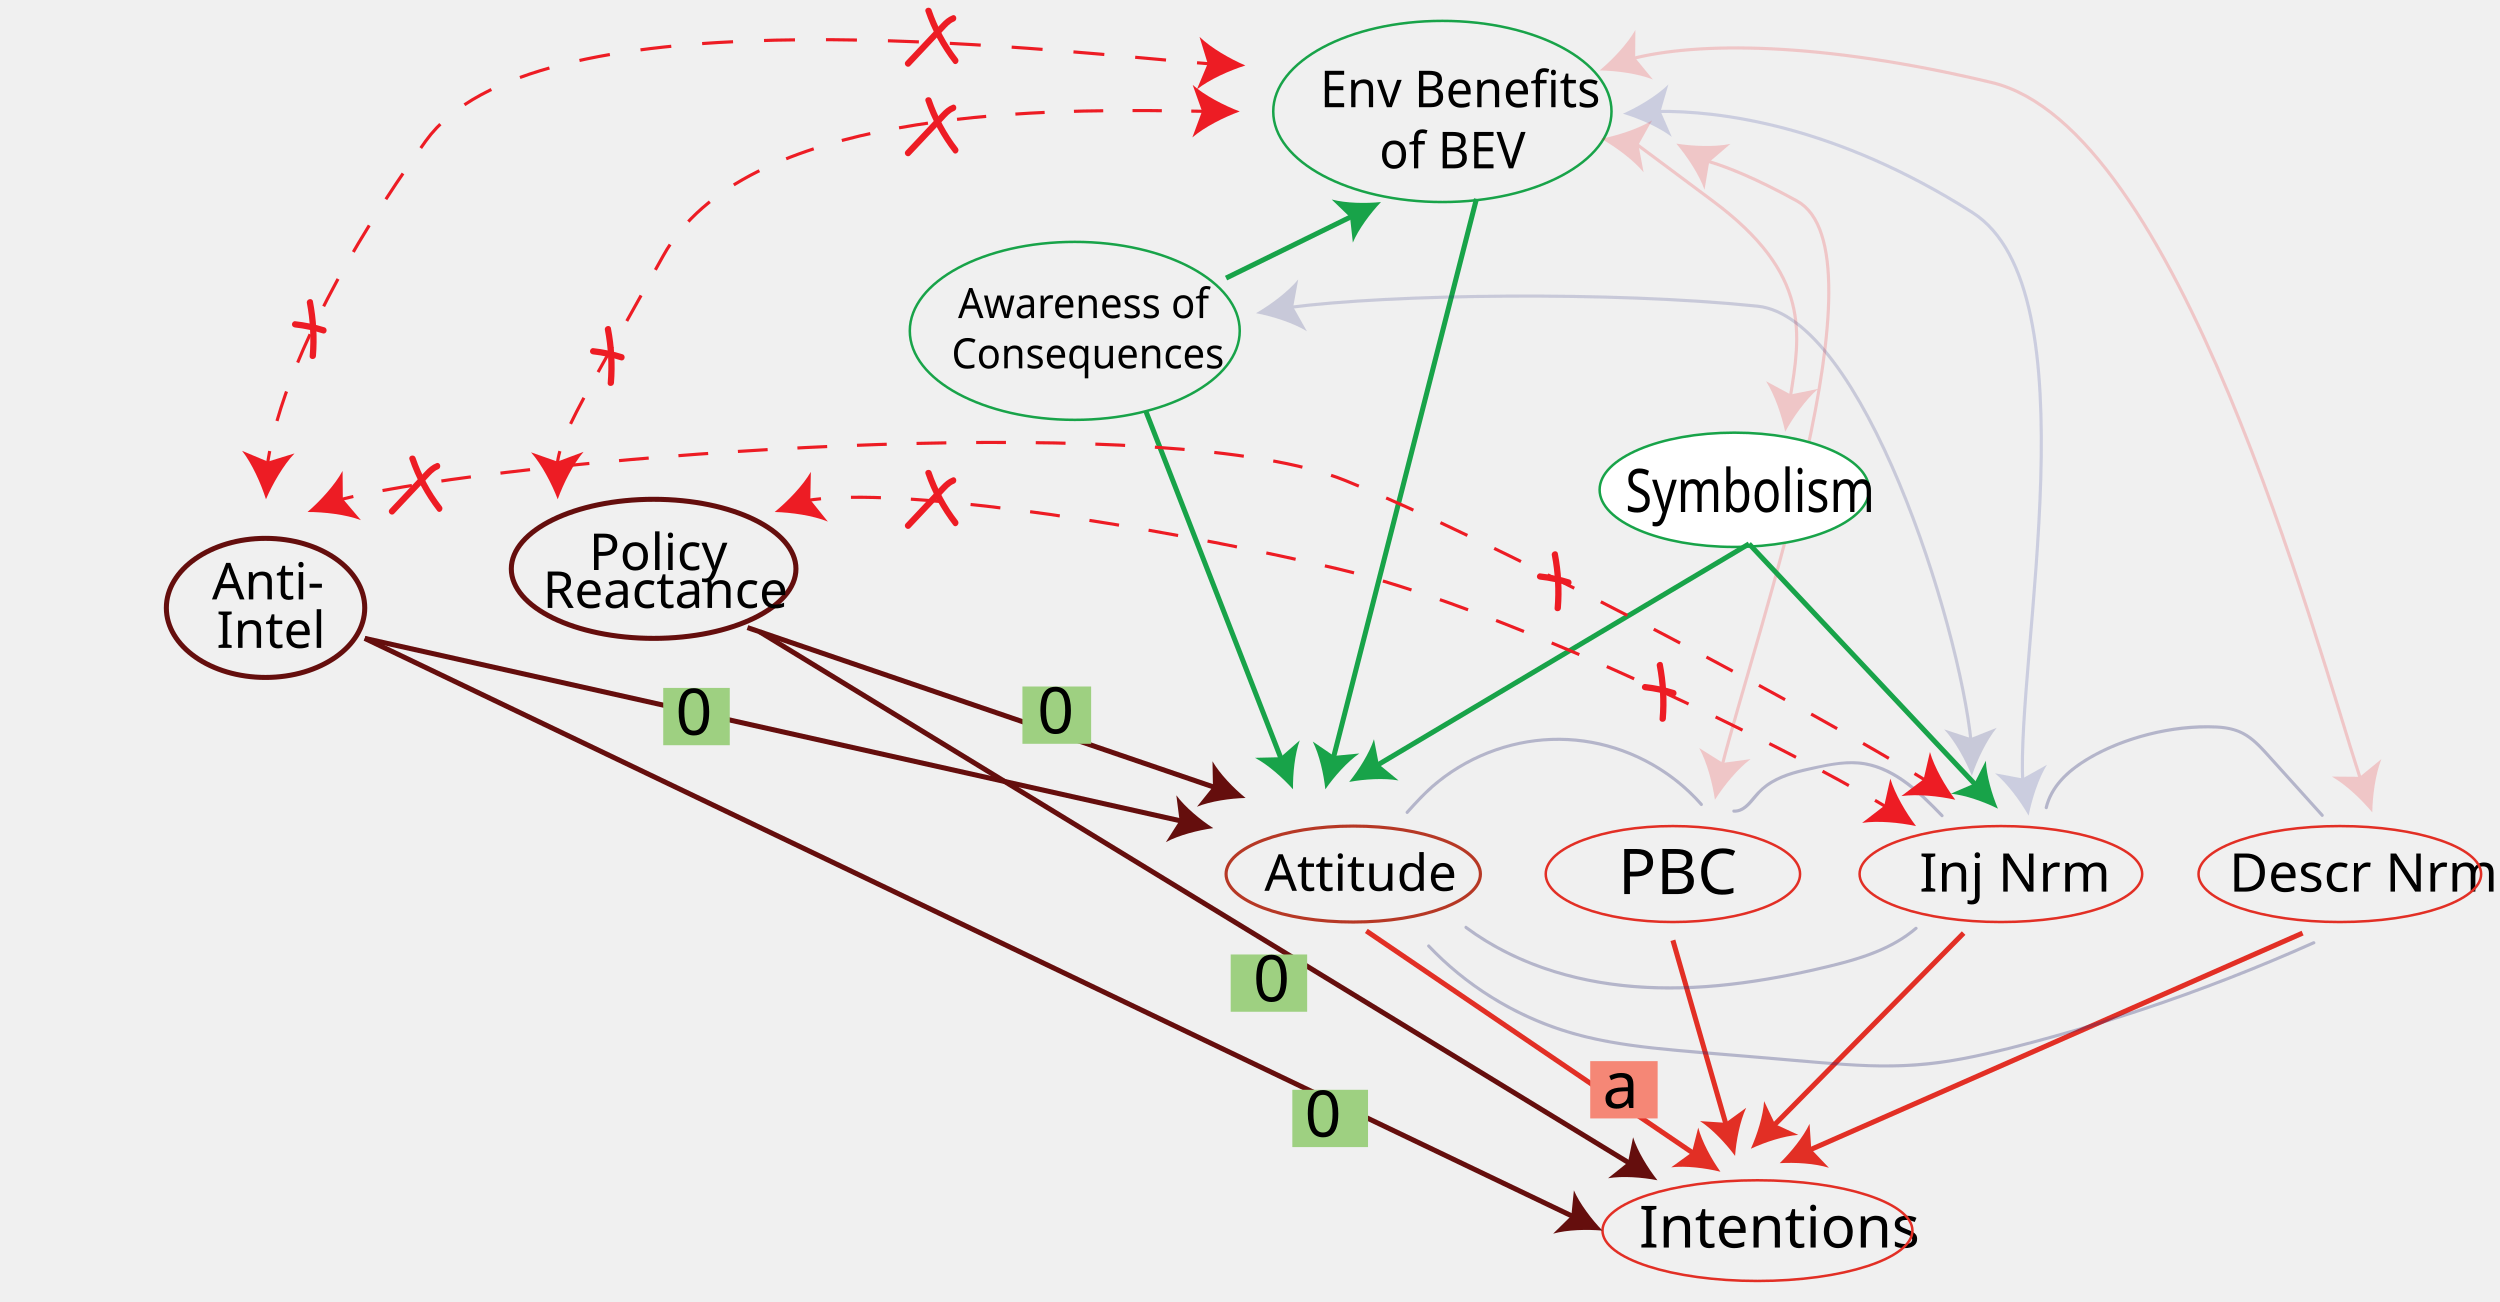
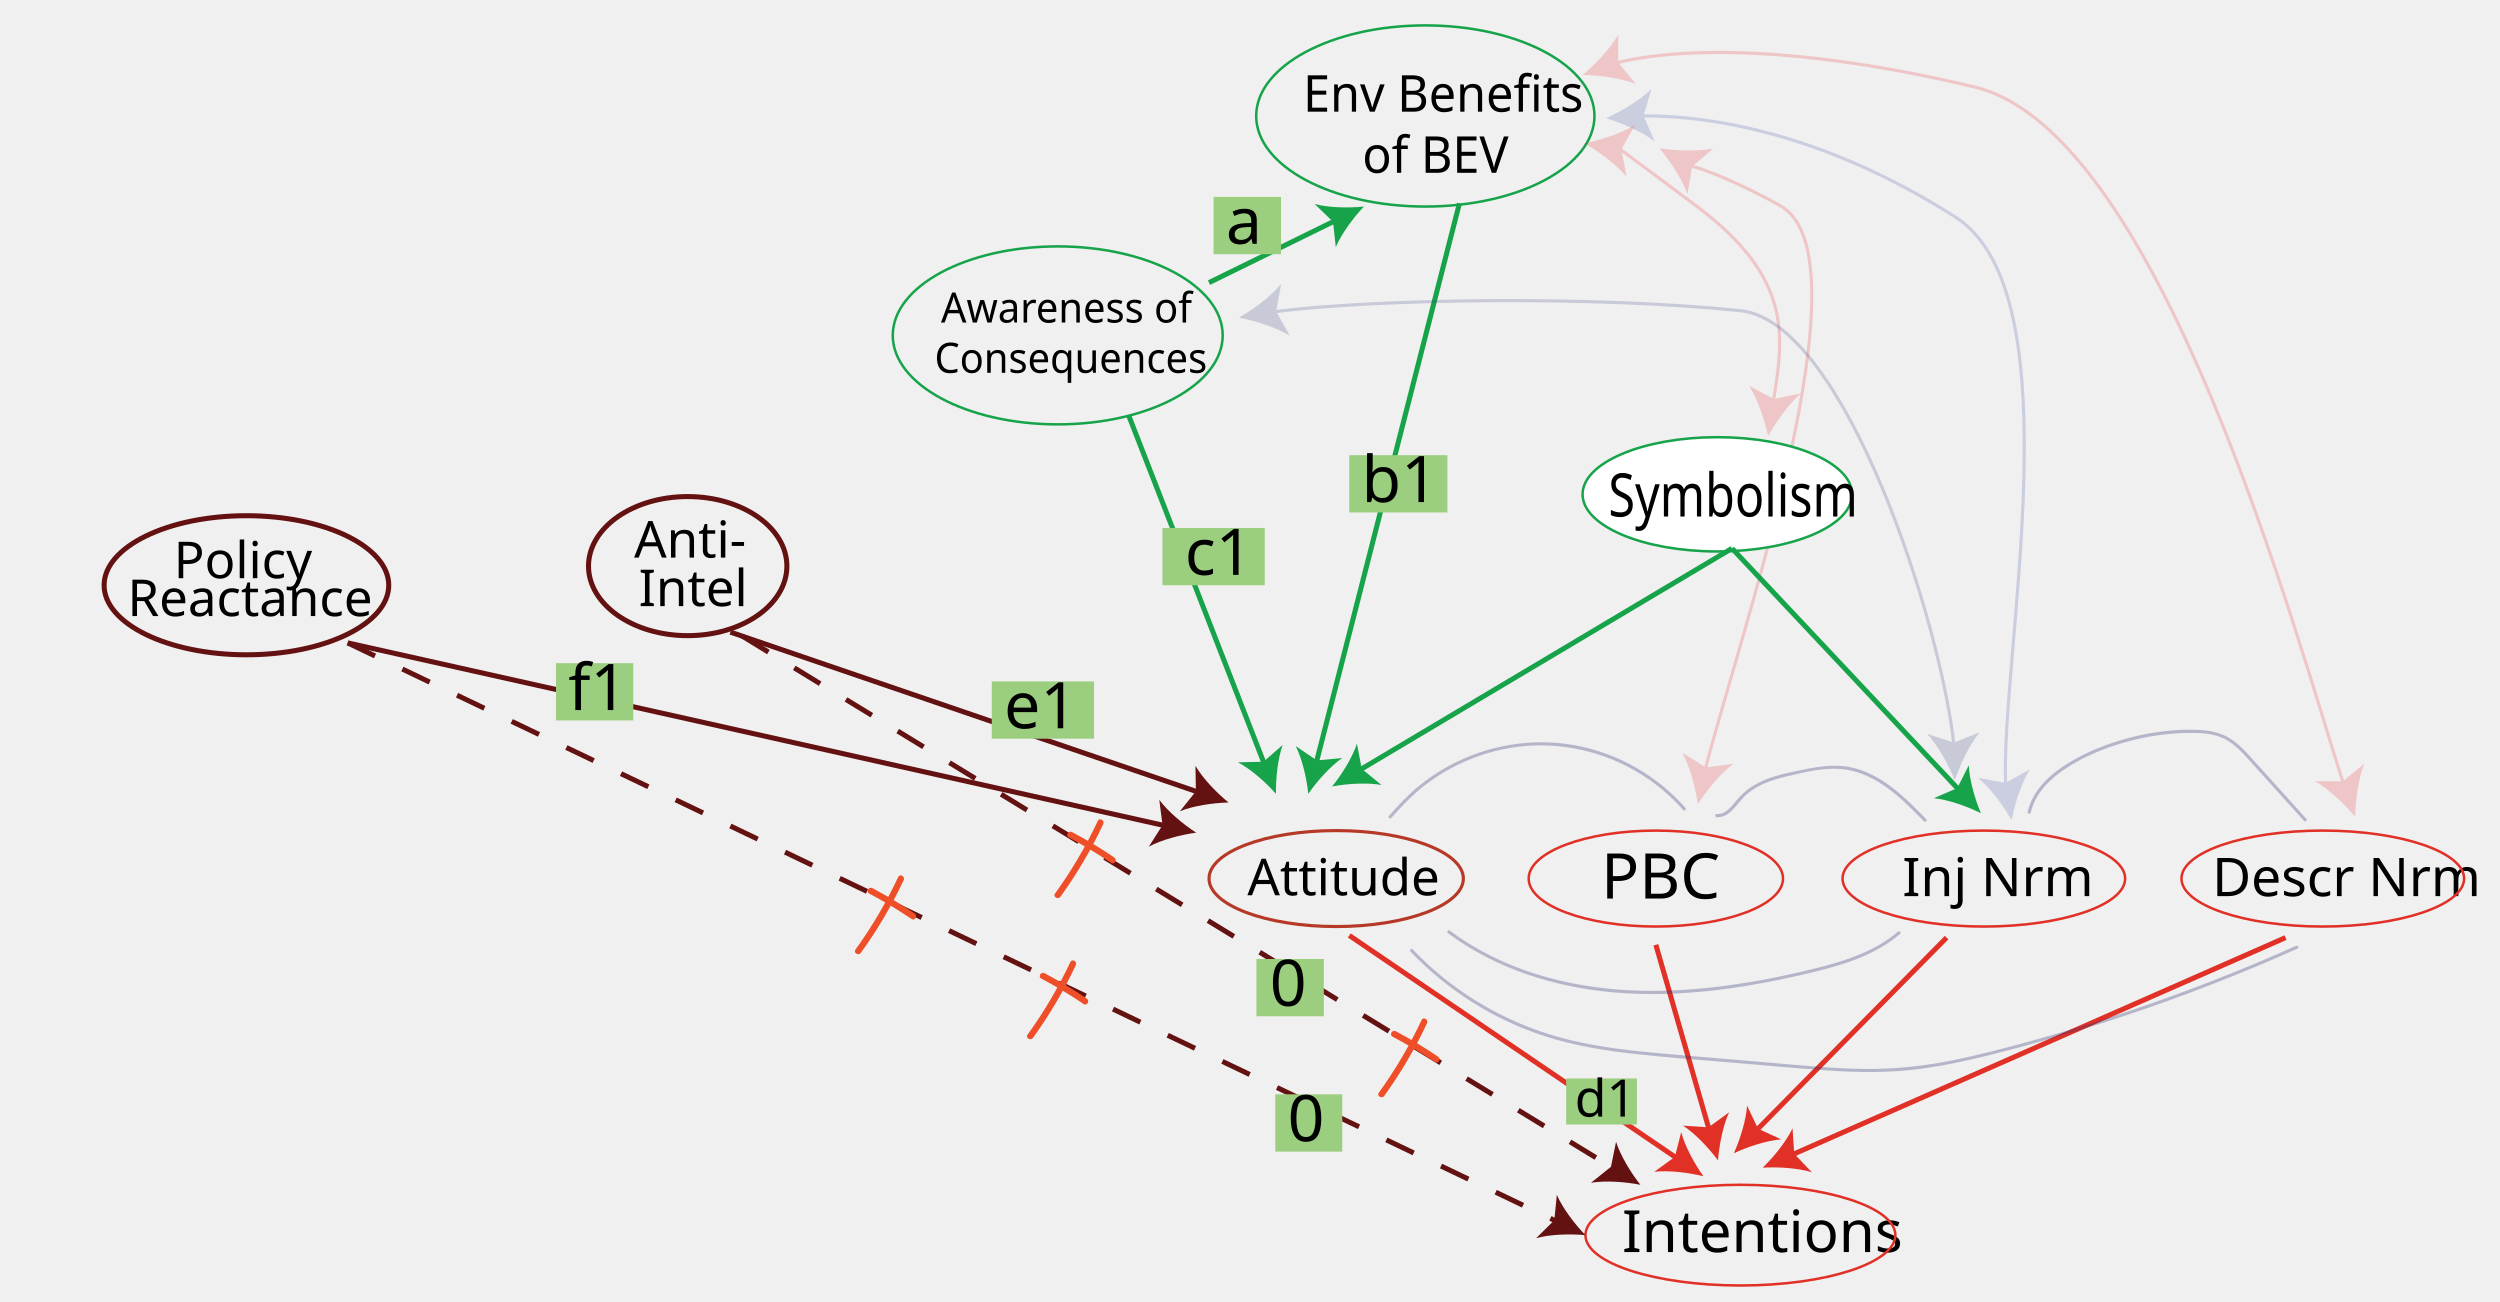
<svg xmlns="http://www.w3.org/2000/svg" version="1.1" id="Layer_1" x="0px" y="0px" viewBox="0 0 990.05 515.56" style="enable-background:new 0 0 990.05 515.56;" xml:space="preserve">
  <style type="text/css">
	.st0{opacity:0.5;}
	.st1{fill:none;}
	.st2{opacity:0.2;}
- 	.st3{fill:none;stroke:#ED1C24;stroke-width:1.25;stroke-miterlimit:10;}
- 	.st4{fill:#ED1C24;}
- 	.st5{fill:none;stroke:#18A349;stroke-width:2;stroke-miterlimit:10;}
- 	.st6{fill:#18A349;}
- 	.st7{fill:#FFFFFF;stroke:#18A349;stroke-miterlimit:10;}
- 	.st8{font-family:'MyriadPro-Regular';}
+ 	.st3{fill:none;stroke:#EB2027;stroke-width:1.25;stroke-miterlimit:10;}
+ 	.st4{fill:#EB2027;}
+ 	.st5{fill:none;stroke:#16A34A;stroke-width:2;stroke-miterlimit:10;}
+ 	.st6{fill:#16A34A;}
+ 	.st7{fill:#FFFFFF;stroke:#16A34A;stroke-miterlimit:10;}
+ 	.st8{font-family:'ArialMT';}
	.st9{font-size:23.057px;}
	.st10{font-size:20.175px;}
	.st11{font-size:24.979px;}
- 	.st12{fill:none;stroke:#E22F25;stroke-miterlimit:10;}
+ 	.st12{fill:none;stroke:#E13026;stroke-miterlimit:10;}
	.st13{font-size:21.136px;}
- 	.st14{fill:none;stroke:#B63825;stroke-width:1.25;stroke-miterlimit:10;}
- 	.st15{fill:none;stroke:#E22F25;stroke-width:2;stroke-miterlimit:10;}
- 	.st16{fill:#E22F25;}
- 	.st17{fill:none;stroke:#650E0D;stroke-width:2;stroke-miterlimit:10;}
- 	.st18{fill:#650E0D;}
- 	.st19{fill:none;stroke:#18A349;stroke-miterlimit:10;}
- 	.st20{font-size:23.813px;}
- 	.st21{font-size:16.595px;}
- 	.st22{opacity:0.3;}
- 	.st23{fill:#282A71;}
- 	.st24{fill:none;stroke:#35429B;stroke-width:1.25;stroke-miterlimit:10;}
- 	.st25{fill:#35429B;}
- 	.st26{fill:none;stroke:#2A2E7B;stroke-width:1.25;stroke-miterlimit:10;}
- 	.st27{fill:#2A2E7B;}
- 	.st28{fill:#9ED081;}
- 	.st29{font-family:'Aptos-Bold';}
- 	.st30{font-size:25.485px;}
- 	.st31{fill:#F58776;}
- 	.st32{fill:none;stroke:#ED1C24;stroke-width:1.25;stroke-miterlimit:10;stroke-dasharray:12.269,12.269;}
- 	.st33{fill:none;stroke:#ED1C24;stroke-width:1.25;stroke-miterlimit:10;stroke-dasharray:11.606,11.606;}
- 	.st34{fill:none;stroke:#ED1C24;stroke-width:1.25;stroke-miterlimit:10;stroke-dasharray:11.873,11.873;}
- 	.st35{fill:none;stroke:#ED1C24;stroke-width:1.25;stroke-miterlimit:10;stroke-dasharray:11.804,11.804;}
+ 	.st14{fill:none;stroke:#B53926;stroke-width:1.25;stroke-miterlimit:10;}
+ 	.st15{fill:none;stroke:#E13026;stroke-width:2;stroke-miterlimit:10;}
+ 	.st16{fill:#E13026;}
+ 	.st17{fill:none;stroke:#641111;stroke-width:2;stroke-miterlimit:10;}
+ 	.st18{fill:#641111;}
+ 	.st19{fill:none;stroke:#641111;stroke-width:2;stroke-miterlimit:10;stroke-dasharray:12;}
+ 	.st20{fill:none;stroke:#16A34A;stroke-miterlimit:10;}
+ 	.st21{font-size:23.813px;}
+ 	.st22{font-size:16.595px;}
+ 	.st23{opacity:0.3;}
+ 	.st24{fill:#2C2D71;}
+ 	.st25{fill:none;stroke:#364499;stroke-width:1.25;stroke-miterlimit:10;}
+ 	.st26{fill:#364499;}
+ 	.st27{fill:none;stroke:#2C317A;stroke-width:1.25;stroke-miterlimit:10;}
+ 	.st28{fill:#2C317A;}
+ 	.st29{fill:#9CCE80;}
+ 	.st30{font-family:'Aptos-Bold';}
+ 	.st31{font-size:25.485px;}
+ 	.st32{font-size:20.478px;}
+ 	.st33{fill:#EF4F28;}
</style>
  <g class="st0">
-     <path class="st1" d="M650.79,322.69" />
+     <path class="st1" d="M644.04,324.48" />
  </g>
  <g class="st0">
-     <path class="st1" d="M131.02,156.87" />
-   </g>
-   <g class="st2">
-     <g>
-       <path class="st3" d="M675.23,63.54c8.31,2.31,20.06,7.05,36.38,16.03c36.58,20.12-16.58,172.06-29.77,224.22" />
-       <g>
-         <path class="st4" d="M663.85,56.87c4.28,5.06,9.06,12.27,11.17,18.25l1.84-10.91l8.39-7.21     C679.04,58.28,670.39,57.92,663.85,56.87z" />
-       </g>
-       <g>
-         <path class="st4" d="M679.15,316.72c-0.95-6.56-3.17-14.92-6.23-20.47l9.38,5.87l10.96-1.49     C688.17,304.42,682.71,311.13,679.15,316.72z" />
-       </g>
-     </g>
-   </g>
-   <g>
-     <g>
-       <line class="st5" x1="584.71" y1="78.74" x2="527.85" y2="300.9" />
-       <g>
-         <path class="st6" d="M524.86,312.59c-0.63-6.02-2.37-13.74-4.98-18.92l8.36,5.69l10.07-0.97     C533.54,301.68,528.31,307.61,524.86,312.59z" />
-       </g>
-     </g>
-   </g>
-   <ellipse class="st7" cx="686.85" cy="193.97" rx="53.37" ry="22.63" />
-   <text transform="matrix(1 0 0 1 649.0953 494.0547)" class="st8 st9">Intentions</text>
-   <text transform="matrix(1 0 0 1 500.7296 352.7656)" class="st8 st10">Attitude</text>
-   <text transform="matrix(1 0 0 1 640.8116 354.0605)" class="st8 st11">PBC</text>
-   <ellipse class="st12" cx="662.5" cy="346.14" rx="50.36" ry="19" />
-   <text transform="matrix(1 0 0 1 760.108 353.0996)" class="st8 st13">Inj Nrm</text>
-   <ellipse class="st12" cx="792.39" cy="346.14" rx="55.96" ry="19" />
-   <ellipse class="st12" cx="695.99" cy="487.35" rx="61.37" ry="19.94" />
-   <ellipse class="st14" cx="535.91" cy="346.14" rx="50.36" ry="19" />
-   <g>
-     <g>
-       <line class="st15" x1="541.09" y1="368.67" x2="671.35" y2="457.24" />
-       <g>
-         <path class="st16" d="M681.33,464.03c-5.88-1.45-13.73-2.44-19.48-1.75l8.19-5.93l2.5-9.8     C674.01,452.16,677.81,459.09,681.33,464.03z" />
-       </g>
-     </g>
-   </g>
-   <g>
-     <g>
-       <line class="st5" x1="453.77" y1="162.84" x2="507.68" y2="301.34" />
-       <g>
-         <path class="st6" d="M512.06,312.59c-4.02-4.53-9.93-9.79-15.06-12.48l10.11-0.24l7.61-6.66     C512.76,298.66,511.96,306.53,512.06,312.59z" />
-       </g>
-     </g>
-   </g>
-   <g>
-     <g>
-       <line class="st5" x1="485.54" y1="110.13" x2="536.07" y2="85.33" />
-       <g>
-         <path class="st6" d="M546.9,80.01c-4.17,4.39-8.91,10.73-11.15,16.07l-1.1-10.05L527.37,79C532.97,80.5,540.88,80.62,546.9,80.01     z" />
-       </g>
-     </g>
-   </g>
-   <g>
-     <g>
-       <line class="st17" x1="296" y1="248.54" x2="481.85" y2="312.1" />
-       <g>
-         <path class="st18" d="M493.27,316.01c-6.06,0.16-13.89,1.28-19.25,3.47l6.33-7.89l-0.18-10.11     C483.07,306.49,488.57,312.18,493.27,316.01z" />
-       </g>
-     </g>
-   </g>
-   <g>
-     <g>
-       <line class="st17" x1="300.82" y1="250.19" x2="646.07" y2="461.12" />
-       <g>
-         <path class="st18" d="M656.38,467.41c-5.95-1.16-13.83-1.77-19.55-0.8l7.89-6.32l2.02-9.91     C648.49,455.91,652.63,462.65,656.38,467.41z" />
-       </g>
-     </g>
-   </g>
-   <g>
-     <g>
-       <line class="st5" x1="692.65" y1="215.38" x2="782.95" y2="311.45" />
-       <g>
-         <path class="st6" d="M791.22,320.25c-5.43-2.7-12.87-5.37-18.64-5.94l9.29-4.01l4.57-9.02     C786.66,307.07,788.86,314.67,791.22,320.25z" />
-       </g>
-     </g>
-   </g>
-   <g>
-     <g>
-       <line class="st5" x1="692.65" y1="215.38" x2="544.67" y2="303.48" />
-       <g>
-         <path class="st6" d="M534.3,309.66c3.8-4.72,8.02-11.41,9.82-16.92l1.91,9.93l7.82,6.41     C548.15,308.05,540.25,308.56,534.3,309.66z" />
-       </g>
-     </g>
-   </g>
-   <g>
-     <g>
-       <line class="st15" x1="777.64" y1="369.52" x2="701.86" y2="446.33" />
-       <g>
-         <path class="st16" d="M693.38,454.92c2.49-5.52,4.88-13.06,5.24-18.85l4.35,9.13l9.19,4.23     C706.38,449.86,698.87,452.36,693.38,454.92z" />
-       </g>
-     </g>
-   </g>
-   <text transform="matrix(1 0 0 1 882.8112 353.0996)" class="st8 st13">Descr Nrm</text>
-   <ellipse class="st12" cx="926.62" cy="346.14" rx="55.96" ry="19" />
-   <g>
-     <g>
-       <line class="st15" x1="911.87" y1="369.52" x2="715.84" y2="455.78" />
-       <g>
-         <path class="st16" d="M704.8,460.64c4.35-4.22,9.35-10.35,11.82-15.59l0.68,10.09l6.98,7.32     C718.74,460.73,710.84,460.28,704.8,460.64z" />
-       </g>
-     </g>
-   </g>
-   <g>
-     <g>
-       <line class="st15" x1="662.5" y1="372.37" x2="683.78" y2="446.17" />
-       <g>
-         <path class="st16" d="M687.12,457.77c-3.6-4.87-9-10.65-13.87-13.79l10.09,0.67l8.18-5.94     C689.07,443.96,687.57,451.73,687.12,457.77z" />
-       </g>
-     </g>
-   </g>
-   <text transform="matrix(0.9518 0 0 1 522.7928 42.4434)">
-     <tspan x="0" y="0" class="st8 st10">Env Benefits</tspan>
-     <tspan x="24.65" y="24.21" class="st8 st10">of BEV</tspan>
-   </text>
-   <ellipse class="st19" cx="571.21" cy="44.14" rx="66.98" ry="35.87" />
-   <text transform="matrix(0.8064 0 0 1 643.705 202.7588)" class="st8 st20">Symbolism</text>
-   <text transform="matrix(0.9518 0 0 1 379.4053 125.9482)">
-     <tspan x="0" y="0" class="st8 st21">Awareness of </tspan>
-     <tspan x="-2.7" y="19.91" class="st8 st21">Consequences</tspan>
-   </text>
-   <ellipse class="st19" cx="425.63" cy="131.03" rx="65.33" ry="35.24" />
-   <ellipse class="st17" cx="258.85" cy="225.27" rx="56.36" ry="27.54" />
-   <text transform="matrix(1 0 0 1 233.2853 225.7422)">
-     <tspan x="0" y="0" class="st8 st10">Policy</tspan>
-     <tspan x="-18.32" y="15" class="st8 st10">Reactance</tspan>
-   </text>
-   <g>
-     <g>
-       <line class="st17" x1="144.44" y1="252.81" x2="468.68" y2="325.33" />
-       <g>
-         <path class="st18" d="M480.46,327.96c-6,0.82-13.66,2.79-18.76,5.55l5.43-8.53l-1.28-10.03     C469.28,319.62,475.37,324.67,480.46,327.96z" />
-       </g>
-     </g>
-   </g>
-   <g>
-     <g>
-       <line class="st17" x1="144.44" y1="252.81" x2="623.73" y2="482.14" />
-       <g>
-         <path class="st18" d="M634.61,487.35c-6.03-0.55-13.94-0.35-19.53,1.2l7.21-7.1l1-10.06C625.59,476.71,630.4,483,634.61,487.35z" />
-       </g>
-     </g>
-   </g>
-   <ellipse class="st17" cx="105.16" cy="240.74" rx="39.28" ry="27.54" />
-   <text transform="matrix(1 0 0 1 83.9414 237.3687)">
-     <tspan x="0" y="0" class="st8 st10">Anti-</tspan>
-     <tspan x="1.79" y="19.21" class="st8 st10">Intel</tspan>
-   </text>
-   <g class="st22">
-     <g>
-       <path class="st23" d="M557.69,322.17c3.2-3.56,6.42-7.11,10.03-10.27c3.23-2.82,6.71-5.35,10.37-7.56    c7.33-4.43,15.4-7.6,23.77-9.37c16.66-3.52,34.14-1.03,49.26,6.74c8.42,4.33,15.99,10.2,22.23,17.32    c0.53,0.61,1.41-0.28,0.88-0.88c-11.26-12.84-26.9-21.68-43.69-24.78c-17.04-3.15-34.89-0.09-50.09,8.18    c-4.22,2.29-8.21,4.99-11.92,8.03c-4.29,3.52-8.03,7.59-11.74,11.71C556.27,321.88,557.15,322.76,557.69,322.17L557.69,322.17z" />
-     </g>
-   </g>
-   <g class="st22">
-     <g>
-       <path class="st23" d="M686.63,321.84c5.41,0.28,8.22-5.91,11.73-8.98c4.59-4.03,10.63-5.93,16.47-7.31    c6.82-1.6,14.08-3.39,21.12-2.79c6.17,0.53,11.9,3.15,16.96,6.61c5.83,3.99,10.86,9.03,15.75,14.1c0.56,0.58,1.44-0.3,0.88-0.88    c-8.4-8.72-17.96-18.23-30.32-20.62c-7-1.35-14.03,0.12-20.9,1.54c-5.85,1.21-11.85,2.63-17.04,5.72    c-2.76,1.64-5.02,3.77-7.07,6.22c-1.95,2.34-4.21,5.32-7.59,5.15C685.83,320.55,685.83,321.8,686.63,321.84L686.63,321.84z" />
-     </g>
-   </g>
-   <g class="st22">
-     <g>
-       <path class="st23" d="M810.96,320.02c1.78-7.56,7.45-13.25,13.75-17.41c7.12-4.71,15.26-8.06,23.44-10.41    c8.56-2.46,17.45-3.73,26.35-3.74c4.49,0,9.16,0.3,13.22,2.38c3.73,1.91,6.67,5,9.45,8.07c7.37,8.12,14.7,16.29,22.05,24.43    c0.54,0.6,1.42-0.29,0.88-0.88c-6.89-7.64-13.79-15.28-20.68-22.92c-2.84-3.15-5.7-6.42-9.29-8.74c-3.69-2.39-7.96-3.29-12.3-3.51    c-9.16-0.48-18.54,0.71-27.41,2.99c-8.61,2.22-17.15,5.55-24.74,10.22c-7.21,4.43-13.93,10.67-15.94,19.19    C809.57,320.47,810.77,320.81,810.96,320.02L810.96,320.02z" />
-     </g>
-   </g>
-   <g class="st22">
-     <g>
-       <path class="st23" d="M565.34,375.06c14.59,15.33,32.96,26.96,53.1,33.48c11.53,3.74,23.55,5.7,35.57,7.04    c12.53,1.4,25.13,2.29,37.69,3.35c12.79,1.08,25.57,2.29,38.38,3.18c12.56,0.88,25.1,1.04,37.6-0.66    c12.41-1.68,24.59-4.72,36.68-7.91c11.86-3.13,23.65-6.57,35.33-10.29c23.22-7.4,46.07-15.97,68.44-25.64    c2.84-1.23,5.67-2.48,8.5-3.74c0.73-0.33,0.1-1.41-0.63-1.08c-22.25,9.95-44.99,18.8-68.12,26.49    c-11.43,3.8-22.96,7.32-34.57,10.55c-11.74,3.27-23.56,6.41-35.53,8.71c-12.38,2.38-24.82,3.34-37.42,2.89    c-12.65-0.45-25.28-1.77-37.89-2.83c-12.5-1.06-25.01-2.07-37.51-3.18c-12.21-1.09-24.43-2.45-36.37-5.32    c-21.17-5.09-40.88-15.57-56.83-30.42c-1.91-1.78-3.75-3.61-5.55-5.5C565.67,373.59,564.79,374.47,565.34,375.06L565.34,375.06z" />
-     </g>
-   </g>
-   <g class="st22">
-     <g>
-       <path class="st23" d="M580.22,367.8c18.94,14.11,42.18,21.36,65.53,23.42c26.51,2.35,53.22-1.8,78.95-8    c12.28-2.96,24.77-6.81,34.53-15.17c0.61-0.52-0.28-1.4-0.88-0.88c-8.72,7.47-19.78,11.24-30.74,14.04    c-12.57,3.21-25.36,5.77-38.23,7.46c-24.58,3.23-49.91,2.85-73.74-4.53c-12.46-3.86-24.32-9.61-34.8-17.42    C580.2,366.23,579.58,367.32,580.22,367.8L580.22,367.8z" />
-     </g>
-   </g>
-   <g class="st2">
-     <g>
-       <path class="st3" d="M645.88,23.36c25.98-6.8,74.46-7.06,142.89,9.32c73.97,17.7,127.59,219.06,146.26,276.62" />
-       <g>
-         <path class="st4" d="M633.48,27.9c6.63,0.1,15.2,1.24,21.1,3.58l-7.02-8.55l0.08-11.06C644.52,17.38,638.57,23.66,633.48,27.9z" />
-       </g>
-       <g>
-         <path class="st4" d="M939.47,321.72c-4.24-5.09-10.51-11.06-16.02-14.18l11.06,0.09l8.56-7     C940.73,306.52,939.58,315.1,939.47,321.72z" />
-       </g>
-     </g>
-   </g>
-   <g class="st2">
-     <g>
-       <path class="st24" d="M655.88,44.12c25.26-0.4,71.14,5.61,125.2,40.01c48.23,30.68,17.38,175.8,19.98,225.89" />
-       <g>
-         <path class="st25" d="M642.72,45.03c6.35,1.9,14.29,5.33,19.33,9.18l-4.42-10.14l3.09-10.62     C656.21,37.91,648.77,42.34,642.72,45.03z" />
-       </g>
-       <g>
-         <path class="st25" d="M803.38,323.02c-3.28-5.76-8.41-12.73-13.29-16.77l10.88,2.03l9.65-5.4     C807.27,308.28,804.64,316.52,803.38,323.02z" />
-       </g>
-     </g>
-   </g>
-   <g class="st2">
-     <g>
-       <path class="st3" d="M647.24,56.46c5.18,3.8,14.49,10.82,31.02,23.11c39.05,29.05,34.88,52.41,30.63,78.36" />
-       <g>
-         <path class="st4" d="M634.12,54.94c5.76,3.28,12.73,8.4,16.77,13.28l-2.04-10.87l5.39-9.66     C648.86,51.03,640.62,53.67,634.12,54.94z" />
-       </g>
-       <g>
-         <path class="st4" d="M706.97,170.99c-1.38-6.48-4.15-14.68-7.58-20.01l9.75,5.24l10.84-2.21     C715.16,158.13,710.15,165.18,706.97,170.99z" />
-       </g>
-     </g>
-   </g>
-   <g class="st2">
-     <g>
-       <path class="st26" d="M510.41,121.78c40.34-5.32,127.78-6.51,185.58-0.53c41.73,4.32,79.84,125.21,84.63,172.78" />
-       <g>
-         <path class="st27" d="M497.4,124.02c6.51,1.24,14.76,3.85,20.16,7.16l-5.43-9.64l1.99-10.88     C510.09,115.56,503.14,120.72,497.4,124.02z" />
-       </g>
-       <g>
-         <path class="st27" d="M780.9,307.23c-2.49-6.14-6.65-13.73-10.96-18.38l10.51,3.45l10.28-4.07     C786.71,293.13,783.01,300.95,780.9,307.23z" />
-       </g>
-     </g>
-   </g>
-   <rect x="487.38" y="377.99" class="st28" width="30.28" height="22.69" />
-   <text transform="matrix(1 0 0 1 496.2538 396.5618)" class="st29 st30">0</text>
-   <rect x="511.79" y="431.58" class="st28" width="29.98" height="22.69" />
-   <text transform="matrix(1 0 0 1 516.6633 450.1489)" class="st29 st30">0</text>
-   <rect x="629.76" y="420.23" class="st31" width="26.7" height="22.69" />
-   <text transform="matrix(1 0 0 1 634.6323 438.8022)" class="st29 st30">a</text>
-   <rect x="404.9" y="271.87" class="st28" width="27.21" height="22.69" />
-   <text transform="matrix(1 0 0 1 410.7705 290.4443)" class="st29 st30">0</text>
-   <rect x="262.65" y="272.43" class="st28" width="26.35" height="22.69" />
-   <text transform="matrix(1 0 0 1 267.5214 291.0044)" class="st29 st30">0</text>
-   <g>
-     <g>
-       <path class="st3" d="M105.83,184.54c0.25-1.88,0.58-3.85,0.98-5.92" />
-       <path class="st32" d="M109.69,166.71c7.73-26.98,25.92-65.01,58.91-110.87c41.81-58.11,227.34-37.88,299.31-31.51" />
-       <path class="st3" d="M474.04,24.86c2.13,0.18,4.12,0.34,5.98,0.48" />
-       <g>
-         <path class="st4" d="M105.33,197.73c2.61-6.09,6.91-13.6,11.31-18.17l-10.57,3.25l-10.2-4.27     C99.78,183.52,103.33,191.41,105.33,197.73z" />
-       </g>
-       <g>
-         <path class="st4" d="M493.2,25.93c-6.32,1.99-14.22,5.53-19.2,9.45l4.28-10.2l-3.24-10.58C479.62,19.01,487.12,23.32,493.2,25.93     z" />
-       </g>
-     </g>
-   </g>
-   <g>
-     <g>
-       <path class="st3" d="M220.59,184.53c0.2-1.93,0.56-3.85,1.13-5.88" />
-       <path class="st33" d="M225.95,167.86c5.67-11.92,16.58-30.26,36.7-66.56c31.86-57.48,147.5-58.2,203.3-57.39" />
-       <path class="st3" d="M471.76,44c2.11,0.03,4.11,0.07,5.99,0.1" />
-       <g>
-         <path class="st4" d="M220.87,197.73c2.25-6.23,6.11-13.98,10.23-18.79l-10.37,3.86l-10.44-3.67     C214.51,183.87,218.51,191.54,220.87,197.73z" />
-       </g>
-       <g>
-         <path class="st4" d="M490.96,44.14c-6.23,2.27-13.96,6.15-18.76,10.29l3.83-10.38l-3.7-10.42     C477.08,37.82,484.76,41.8,490.96,44.14z" />
-       </g>
-     </g>
-   </g>
-   <g>
-     <g>
-       <path class="st3" d="M319.19,198.26c1.84-0.3,3.82-0.55,5.95-0.75" />
-       <path class="st34" d="M336.99,196.94c46.57-0.58,133.16,14.27,192.81,28.33c60.16,14.18,159.99,61.78,207.57,88.72" />
-       <path class="st3" d="M742.53,316.94c1.82,1.06,3.54,2.08,5.16,3.05" />
-       <g>
-         <path class="st4" d="M306.78,202.76c6.62,0.17,15.19,1.4,21.06,3.8l-6.93-8.63l0.2-11.06     C317.93,192.36,311.91,198.57,306.78,202.76z" />
-       </g>
-       <g>
-         <path class="st4" d="M758.79,327.15c-6.48-1.39-15.09-2.22-21.36-1.27l8.76-6.75l2.42-10.79     C750.41,314.41,754.79,321.87,758.79,327.15z" />
-       </g>
-     </g>
-   </g>
-   <g>
-     <g>
-       <path class="st3" d="M134.1,198.02c1.78-0.47,3.73-0.94,5.83-1.41" />
-       <path class="st35" d="M151.49,194.27c83.34-15.44,312.75-31.84,381.29-3.97c57.76,23.49,169.75,82.93,220.33,113.02" />
-       <path class="st3" d="M758.17,306.35c1.81,1.09,3.51,2.14,5.11,3.13" />
-       <g>
-         <path class="st4" d="M121.78,202.76c6.63-0.01,15.22,0.99,21.15,3.23l-7.16-8.44l-0.1-11.06     C132.65,192.06,126.8,198.43,121.78,202.76z" />
-       </g>
-       <g>
-         <path class="st4" d="M774.33,316.72c-6.47-1.45-15.07-2.34-21.35-1.45l8.82-6.68l2.5-10.77     C766.05,303.91,770.38,311.4,774.33,316.72z" />
-       </g>
-     </g>
-   </g>
-   <g>
-     <g>
-       <path class="st4" d="M145.3-28.94c3.22,0,3.22-5,0-5C142.08-33.94,142.07-28.94,145.3-28.94L145.3-28.94z" />
-     </g>
-   </g>
-   <g>
-     <g>
-       <g>
-         <path class="st4" d="M366.51,4.58c2.53,7.37,6.25,14.23,11.02,20.38c0.98,1.27,2.74-0.51,1.77-1.77     c-4.49-5.8-8-12.35-10.38-19.28C368.4,2.4,365.99,3.05,366.51,4.58L366.51,4.58z" />
-       </g>
-     </g>
-     <g>
-       <g>
-         <path class="st4" d="M377.2,6.07c-1.82,0.7-3.2,1.94-4.52,3.34c-1.57,1.65-3.12,3.32-4.68,4.98c-3.11,3.3-6.21,6.61-9.32,9.91     c-1.1,1.17,0.66,2.94,1.77,1.77c2.95-3.13,5.89-6.26,8.84-9.39c1.45-1.54,2.91-3.09,4.36-4.63c1.24-1.31,2.5-2.88,4.23-3.55     C379.35,7.91,378.71,5.49,377.2,6.07L377.2,6.07z" />
-       </g>
-     </g>
-   </g>
-   <g>
-     <g>
-       <g>
-         <path class="st4" d="M366.51,40.02c2.53,7.37,6.25,14.23,11.02,20.38c0.98,1.27,2.74-0.51,1.77-1.77     c-4.49-5.8-8-12.35-10.38-19.28C368.4,37.84,365.99,38.49,366.51,40.02L366.51,40.02z" />
-       </g>
-     </g>
-     <g>
-       <g>
-         <path class="st4" d="M377.2,41.51c-1.82,0.7-3.2,1.94-4.52,3.34c-1.57,1.65-3.12,3.32-4.68,4.98c-3.11,3.3-6.21,6.61-9.32,9.91     c-1.1,1.17,0.66,2.94,1.77,1.77c2.95-3.13,5.89-6.26,8.84-9.39c1.45-1.54,2.91-3.09,4.36-4.63c1.24-1.31,2.5-2.88,4.23-3.55     C379.35,43.35,378.71,40.93,377.2,41.51L377.2,41.51z" />
-       </g>
-     </g>
-   </g>
-   <g>
-     <g>
-       <g>
-         <path class="st4" d="M366.51,187.6c2.53,7.37,6.25,14.23,11.02,20.38c0.98,1.27,2.74-0.51,1.77-1.77     c-4.49-5.8-8-12.35-10.38-19.28C368.4,185.42,365.99,186.07,366.51,187.6L366.51,187.6z" />
-       </g>
-     </g>
-     <g>
-       <g>
-         <path class="st4" d="M377.2,189.09c-1.82,0.7-3.2,1.94-4.52,3.34c-1.57,1.65-3.12,3.32-4.68,4.98c-3.11,3.3-6.21,6.61-9.32,9.91     c-1.1,1.17,0.66,2.94,1.77,1.77c2.95-3.13,5.89-6.26,8.84-9.39c1.45-1.54,2.91-3.09,4.36-4.63c1.24-1.31,2.5-2.88,4.23-3.55     C379.35,190.93,378.71,188.51,377.2,189.09L377.2,189.09z" />
-       </g>
-     </g>
-   </g>
-   <g>
-     <g>
-       <g>
-         <path class="st4" d="M162.15,181.93c2.53,7.37,6.25,14.23,11.02,20.38c0.98,1.27,2.74-0.51,1.77-1.77     c-4.49-5.8-8-12.35-10.38-19.28C164.04,179.75,161.63,180.4,162.15,181.93L162.15,181.93z" />
-       </g>
-     </g>
-     <g>
-       <g>
-         <path class="st4" d="M172.84,183.42c-1.82,0.7-3.2,1.94-4.52,3.34c-1.57,1.65-3.12,3.32-4.68,4.98c-3.11,3.3-6.21,6.61-9.32,9.91     c-1.1,1.17,0.66,2.94,1.77,1.77c2.95-3.13,5.89-6.26,8.84-9.39c1.45-1.54,2.91-3.09,4.36-4.63c1.24-1.31,2.5-2.88,4.23-3.55     C174.99,185.26,174.35,182.84,172.84,183.42L172.84,183.42z" />
-       </g>
-     </g>
-   </g>
-   <g>
-     <g>
-       <g>
-         <path class="st4" d="M116.86,129.7c3.72,0.4,7.39,1.2,10.95,2.33c1.54,0.49,2.2-1.93,0.66-2.41c-3.78-1.2-7.67-1.99-11.61-2.42     c-0.67-0.07-1.25,0.63-1.25,1.25C115.61,129.18,116.19,129.63,116.86,129.7L116.86,129.7z" />
-       </g>
-     </g>
-     <g>
-       <g>
-         <path class="st4" d="M121.52,120.01c1.32,6.91,1.68,13.97,1.11,20.98c-0.13,1.6,2.37,1.6,2.5,0c0.59-7.24,0.17-14.51-1.2-21.65     C123.63,117.77,121.22,118.44,121.52,120.01L121.52,120.01z" />
-       </g>
-     </g>
-   </g>
-   <g>
-     <g>
-       <g>
-         <path class="st4" d="M234.89,140.36c3.72,0.4,7.39,1.2,10.95,2.33c1.54,0.49,2.2-1.93,0.66-2.41c-3.78-1.2-7.67-1.99-11.61-2.42     c-0.67-0.07-1.25,0.63-1.25,1.25C233.64,139.84,234.22,140.28,234.89,140.36L234.89,140.36z" />
-       </g>
-     </g>
-     <g>
-       <g>
-         <path class="st4" d="M239.54,130.67c1.32,6.91,1.68,13.97,1.11,20.98c-0.13,1.6,2.37,1.6,2.5,0c0.59-7.24,0.17-14.51-1.2-21.65     C241.65,128.42,239.24,129.09,239.54,130.67L239.54,130.67z" />
-       </g>
-     </g>
-   </g>
-   <g>
-     <g>
-       <g>
-         <path class="st4" d="M651.46,273.37c3.72,0.4,7.39,1.2,10.95,2.33c1.54,0.49,2.2-1.93,0.66-2.41c-3.78-1.2-7.67-1.99-11.61-2.42     c-0.67-0.07-1.25,0.63-1.25,1.25C650.21,272.86,650.78,273.3,651.46,273.37L651.46,273.37z" />
-       </g>
-     </g>
-     <g>
-       <g>
-         <path class="st4" d="M656.11,263.68c1.32,6.91,1.68,13.97,1.11,20.98c-0.13,1.6,2.37,1.6,2.5,0c0.59-7.24,0.17-14.51-1.2-21.65     C658.22,261.44,655.81,262.11,656.11,263.68L656.11,263.68z" />
-       </g>
-     </g>
-   </g>
-   <g>
-     <g>
-       <g>
-         <path class="st4" d="M609.89,229.56c3.72,0.4,7.39,1.2,10.95,2.33c1.54,0.49,2.2-1.93,0.66-2.41c-3.78-1.2-7.67-1.99-11.61-2.42     c-0.67-0.07-1.25,0.63-1.25,1.25C608.64,229.05,609.22,229.49,609.89,229.56L609.89,229.56z" />
-       </g>
-     </g>
-     <g>
-       <g>
-         <path class="st4" d="M614.54,219.88c1.32,6.91,1.68,13.97,1.11,20.98c-0.13,1.6,2.37,1.6,2.5,0c0.59-7.24,0.17-14.51-1.2-21.65     C616.65,217.63,614.24,218.3,614.54,219.88L614.54,219.88z" />
+     <path class="st1" d="M124.27,158.66" />
+   </g>
+   <g class="st2">
+     <g>
+       <path class="st3" d="M668.48,65.33c8.31,2.31,20.06,7.05,36.38,16.03c36.58,20.12-16.58,172.06-29.77,224.22" />
+       <g>
+         <path class="st4" d="M657.1,58.66c4.28,5.06,9.06,12.27,11.17,18.25L670.11,66l8.39-7.21C672.29,60.07,663.64,59.71,657.1,58.66z     " />
+       </g>
+       <g>
+         <path class="st4" d="M672.4,318.51c-0.95-6.56-3.17-14.92-6.23-20.47l9.38,5.87l10.96-1.49     C681.42,306.21,675.96,312.92,672.4,318.51z" />
+       </g>
+     </g>
+   </g>
+   <g>
+     <g>
+       <line class="st5" x1="577.96" y1="80.53" x2="521.1" y2="302.69" />
+       <g>
+         <path class="st6" d="M518.11,314.38c-0.63-6.02-2.37-13.74-4.98-18.92l8.36,5.69l10.07-0.97     C526.79,303.47,521.56,309.4,518.11,314.38z" />
+       </g>
+     </g>
+   </g>
+   <ellipse class="st7" cx="680.1" cy="195.76" rx="53.37" ry="22.63" />
+   <text transform="matrix(1 0 0 1 642.3481 495.8414)" class="st8 st9">Intentions</text>
+   <text transform="matrix(1 0 0 1 493.9824 354.5523)" class="st8 st10">Attitude</text>
+   <text transform="matrix(1 0 0 1 634.0645 355.8473)" class="st8 st11">PBC</text>
+   <ellipse class="st12" cx="655.75" cy="347.93" rx="50.36" ry="19" />
+   <text transform="matrix(1 0 0 1 753.3608 354.8863)" class="st8 st13">Inj Nrm</text>
+   <ellipse class="st12" cx="785.64" cy="347.93" rx="55.96" ry="19" />
+   <ellipse class="st12" cx="689.24" cy="489.14" rx="61.37" ry="19.94" />
+   <ellipse class="st14" cx="529.16" cy="347.93" rx="50.36" ry="19" />
+   <g>
+     <g>
+       <line class="st15" x1="534.34" y1="370.46" x2="664.6" y2="459.03" />
+       <g>
+         <path class="st16" d="M674.58,465.82c-5.88-1.45-13.73-2.44-19.48-1.75l8.19-5.93l2.5-9.8     C667.26,453.95,671.06,460.88,674.58,465.82z" />
+       </g>
+     </g>
+   </g>
+   <g>
+     <g>
+       <line class="st5" x1="447.02" y1="164.63" x2="500.93" y2="303.13" />
+       <g>
+         <path class="st6" d="M505.31,314.38c-4.02-4.53-9.93-9.79-15.06-12.48l10.11-0.24l7.61-6.66     C506.01,300.45,505.21,308.32,505.31,314.38z" />
+       </g>
+     </g>
+   </g>
+   <g>
+     <g>
+       <line class="st5" x1="478.79" y1="111.92" x2="529.32" y2="87.12" />
+       <g>
+         <path class="st6" d="M540.15,81.8c-4.17,4.39-8.91,10.73-11.15,16.07l-1.1-10.05l-7.28-7.03     C526.22,82.29,534.13,82.41,540.15,81.8z" />
+       </g>
+     </g>
+   </g>
+   <g>
+     <g>
+       <line class="st17" x1="289.25" y1="250.33" x2="475.1" y2="313.89" />
+       <g>
+         <path class="st18" d="M486.52,317.8c-6.06,0.16-13.89,1.28-19.25,3.47l6.33-7.89l-0.18-10.11     C476.32,308.28,481.82,313.97,486.52,317.8z" />
+       </g>
+     </g>
+   </g>
+   <g>
+     <g>
+       <line class="st19" x1="294.07" y1="251.98" x2="639.32" y2="462.91" />
+       <g>
+         <path class="st18" d="M649.63,469.2c-5.95-1.16-13.83-1.77-19.55-0.8l7.89-6.32l2.02-9.91     C641.74,457.7,645.88,464.44,649.63,469.2z" />
+       </g>
+     </g>
+   </g>
+   <g>
+     <g>
+       <line class="st5" x1="685.9" y1="217.17" x2="776.2" y2="313.24" />
+       <g>
+         <path class="st6" d="M784.47,322.04c-5.43-2.7-12.87-5.37-18.64-5.94l9.29-4.01l4.57-9.02     C779.91,308.86,782.11,316.46,784.47,322.04z" />
+       </g>
+     </g>
+   </g>
+   <g>
+     <g>
+       <line class="st5" x1="685.9" y1="217.17" x2="537.92" y2="305.27" />
+       <g>
+         <path class="st6" d="M527.55,311.45c3.8-4.72,8.02-11.41,9.82-16.92l1.91,9.93l7.82,6.41     C541.4,309.84,533.5,310.35,527.55,311.45z" />
+       </g>
+     </g>
+   </g>
+   <g>
+     <g>
+       <line class="st15" x1="770.89" y1="371.31" x2="695.11" y2="448.12" />
+       <g>
+         <path class="st16" d="M686.63,456.71c2.49-5.52,4.88-13.06,5.24-18.85l4.35,9.13l9.19,4.23     C699.63,451.65,692.12,454.15,686.63,456.71z" />
+       </g>
+     </g>
+   </g>
+   <text transform="matrix(1 0 0 1 876.0645 354.8863)" class="st8 st13">Descr Nrm</text>
+   <ellipse class="st12" cx="919.87" cy="347.93" rx="55.96" ry="19" />
+   <g>
+     <g>
+       <line class="st15" x1="905.12" y1="371.31" x2="709.09" y2="457.57" />
+       <g>
+         <path class="st16" d="M698.05,462.43c4.35-4.22,9.35-10.35,11.82-15.59l0.68,10.09l6.98,7.32     C711.99,462.52,704.09,462.07,698.05,462.43z" />
+       </g>
+     </g>
+   </g>
+   <g>
+     <g>
+       <line class="st15" x1="655.75" y1="374.16" x2="677.03" y2="447.96" />
+       <g>
+         <path class="st16" d="M680.37,459.56c-3.6-4.87-9-10.65-13.87-13.79l10.09,0.67l8.18-5.94     C682.32,445.75,680.82,453.52,680.37,459.56z" />
+       </g>
+     </g>
+   </g>
+   <text transform="matrix(0.9518 0 0 1 516.0459 44.2299)" class="st8 st10">Env Benefits</text>
+   <text transform="matrix(0.9518 0 0 1 539.5078 68.4399)" class="st8 st10">of BEV</text>
+   <ellipse class="st20" cx="564.46" cy="45.93" rx="66.98" ry="35.87" />
+   <text transform="matrix(0.8064 0 0 1 636.958 204.5454)" class="st8 st21">Symbolism</text>
+   <text transform="matrix(0.9518 0 0 1 372.6582 127.7348)" class="st8 st22">Awareness of </text>
+   <text transform="matrix(0.9518 0 0 1 370.0879 147.645)" class="st8 st22">Consequences</text>
+   <ellipse class="st20" cx="418.88" cy="132.82" rx="65.33" ry="35.24" />
+   <ellipse class="st17" cx="97.59" cy="231.77" rx="56.36" ry="27.54" />
+   <text transform="matrix(1 0 0 1 68.8052 228.9752)" class="st8 st10">Policy</text>
+   <text transform="matrix(1 0 0 1 50.4854 243.9752)" class="st8 st10">Reactance</text>
+   <g>
+     <g>
+       <line class="st17" x1="137.69" y1="254.6" x2="461.93" y2="327.12" />
+       <g>
+         <path class="st18" d="M473.71,329.75c-6,0.82-13.66,2.79-18.76,5.55l5.43-8.53l-1.28-10.03     C462.53,321.41,468.62,326.46,473.71,329.75z" />
+       </g>
+     </g>
+   </g>
+   <g>
+     <g>
+       <line class="st19" x1="137.69" y1="254.6" x2="616.98" y2="483.93" />
+       <g>
+         <path class="st18" d="M627.86,489.14c-6.03-0.55-13.94-0.35-19.53,1.2l7.21-7.1l1-10.06     C618.84,478.5,623.65,484.79,627.86,489.14z" />
+       </g>
+     </g>
+   </g>
+   <ellipse class="st17" cx="272.34" cy="224.19" rx="39.28" ry="27.54" />
+   <text transform="matrix(1 0 0 1 251.123 220.8188)" class="st8 st10">Anti-</text>
+   <text transform="matrix(1 0 0 1 252.9131 240.0288)" class="st8 st10">Intel</text>
+   <g class="st23">
+     <g>
+       <path class="st24" d="M550.94,323.96c3.2-3.56,6.42-7.11,10.03-10.27c3.23-2.82,6.71-5.35,10.37-7.56    c7.33-4.43,15.4-7.6,23.77-9.37c16.66-3.52,34.14-1.03,49.26,6.74c8.42,4.33,15.99,10.2,22.23,17.32    c0.53,0.61,1.41-0.28,0.88-0.88c-11.26-12.84-26.9-21.68-43.69-24.78c-17.04-3.15-34.89-0.09-50.09,8.18    c-4.22,2.29-8.21,4.99-11.92,8.03c-4.29,3.52-8.03,7.59-11.74,11.71C549.52,323.67,550.4,324.55,550.94,323.96L550.94,323.96z" />
+     </g>
+   </g>
+   <g class="st23">
+     <g>
+       <path class="st24" d="M679.88,323.63c5.41,0.28,8.22-5.91,11.73-8.98c4.59-4.03,10.63-5.93,16.47-7.31    c6.82-1.6,14.08-3.39,21.12-2.79c6.17,0.53,11.9,3.15,16.96,6.61c5.83,3.99,10.86,9.03,15.75,14.1c0.56,0.58,1.44-0.3,0.88-0.88    c-8.4-8.72-17.96-18.23-30.32-20.62c-7-1.35-14.03,0.12-20.9,1.54c-5.85,1.21-11.85,2.63-17.04,5.72    c-2.76,1.64-5.02,3.77-7.07,6.22c-1.95,2.34-4.21,5.32-7.59,5.15C679.08,322.34,679.08,323.59,679.88,323.63L679.88,323.63z" />
+     </g>
+   </g>
+   <g class="st23">
+     <g>
+       <path class="st24" d="M804.21,321.81c1.78-7.56,7.45-13.25,13.75-17.41c7.12-4.71,15.26-8.06,23.44-10.41    c8.56-2.46,17.45-3.73,26.35-3.74c4.49,0,9.16,0.3,13.22,2.38c3.73,1.91,6.67,5,9.45,8.07c7.37,8.12,14.7,16.29,22.05,24.43    c0.54,0.6,1.42-0.29,0.88-0.88c-6.89-7.64-13.79-15.28-20.68-22.92c-2.84-3.15-5.7-6.42-9.29-8.74c-3.69-2.39-7.96-3.29-12.3-3.51    c-9.16-0.48-18.54,0.71-27.41,2.99c-8.61,2.22-17.15,5.55-24.74,10.22c-7.21,4.43-13.93,10.67-15.94,19.19    C802.82,322.26,804.02,322.6,804.21,321.81L804.21,321.81z" />
+     </g>
+   </g>
+   <g class="st23">
+     <g>
+       <path class="st24" d="M558.59,376.85c14.59,15.33,32.96,26.96,53.1,33.48c11.53,3.74,23.55,5.7,35.57,7.04    c12.53,1.4,25.13,2.29,37.69,3.35c12.79,1.08,25.57,2.29,38.38,3.18c12.56,0.88,25.1,1.04,37.6-0.66    c12.41-1.68,24.59-4.72,36.68-7.91c11.86-3.13,23.65-6.57,35.33-10.29c23.22-7.4,46.07-15.97,68.44-25.64    c2.84-1.23,5.67-2.48,8.5-3.74c0.73-0.33,0.1-1.41-0.63-1.08c-22.25,9.95-44.99,18.8-68.12,26.49    c-11.43,3.8-22.96,7.32-34.57,10.55c-11.74,3.27-23.56,6.41-35.53,8.71c-12.38,2.38-24.82,3.34-37.42,2.89    c-12.65-0.45-25.28-1.77-37.89-2.83c-12.5-1.06-25.01-2.07-37.51-3.18c-12.21-1.09-24.43-2.45-36.37-5.32    c-21.17-5.09-40.88-15.57-56.83-30.42c-1.91-1.78-3.75-3.61-5.55-5.5C558.92,375.38,558.04,376.26,558.59,376.85L558.59,376.85z" />
+     </g>
+   </g>
+   <g class="st23">
+     <g>
+       <path class="st24" d="M573.47,369.59c18.94,14.11,42.18,21.36,65.53,23.42c26.51,2.35,53.22-1.8,78.95-8    c12.28-2.96,24.77-6.81,34.53-15.17c0.61-0.52-0.28-1.4-0.88-0.88c-8.72,7.47-19.78,11.24-30.74,14.04    c-12.57,3.21-25.36,5.77-38.23,7.46c-24.58,3.23-49.91,2.85-73.74-4.53c-12.46-3.86-24.32-9.61-34.8-17.42    C573.45,368.02,572.83,369.11,573.47,369.59L573.47,369.59z" />
+     </g>
+   </g>
+   <g class="st2">
+     <g>
+       <path class="st3" d="M639.13,25.15c25.98-6.8,74.46-7.06,142.89,9.32c73.97,17.7,127.59,219.06,146.26,276.62" />
+       <g>
+         <path class="st4" d="M626.73,29.69c6.63,0.1,15.2,1.24,21.1,3.58l-7.02-8.55l0.08-11.06C637.77,19.17,631.82,25.45,626.73,29.69z     " />
+       </g>
+       <g>
+         <path class="st4" d="M932.72,323.51c-4.24-5.09-10.51-11.06-16.02-14.18l11.06,0.09l8.56-7     C933.98,308.31,932.83,316.89,932.72,323.51z" />
+       </g>
+     </g>
+   </g>
+   <g class="st2">
+     <g>
+       <path class="st25" d="M649.13,45.91c25.26-0.4,71.14,5.61,125.2,40.01c48.23,30.68,17.38,175.8,19.98,225.89" />
+       <g>
+         <path class="st26" d="M635.97,46.82c6.35,1.9,14.29,5.33,19.33,9.18l-4.42-10.14l3.09-10.62     C649.46,39.7,642.02,44.13,635.97,46.82z" />
+       </g>
+       <g>
+         <path class="st26" d="M796.63,324.81c-3.28-5.76-8.41-12.73-13.29-16.77l10.88,2.03l9.65-5.4     C800.52,310.07,797.89,318.31,796.63,324.81z" />
+       </g>
+     </g>
+   </g>
+   <g class="st2">
+     <g>
+       <path class="st3" d="M640.49,58.25c5.18,3.8,14.49,10.82,31.02,23.11c39.05,29.05,34.88,52.41,30.63,78.36" />
+       <g>
+         <path class="st4" d="M627.37,56.73c5.76,3.28,12.73,8.4,16.77,13.28l-2.04-10.87l5.39-9.66     C642.11,52.82,633.87,55.46,627.37,56.73z" />
+       </g>
+       <g>
+         <path class="st4" d="M700.22,172.78c-1.38-6.48-4.15-14.68-7.58-20.01l9.75,5.24l10.84-2.21     C708.41,159.92,703.4,166.97,700.22,172.78z" />
+       </g>
+     </g>
+   </g>
+   <g class="st2">
+     <g>
+       <path class="st27" d="M503.66,123.57c40.34-5.32,127.78-6.51,185.58-0.53c41.73,4.32,79.84,125.21,84.63,172.78" />
+       <g>
+         <path class="st28" d="M490.65,125.81c6.51,1.24,14.76,3.85,20.16,7.16l-5.43-9.64l1.99-10.88     C503.34,117.35,496.39,122.51,490.65,125.81z" />
+       </g>
+       <g>
+         <path class="st28" d="M774.15,309.02c-2.49-6.14-6.65-13.73-10.96-18.38l10.51,3.45l10.28-4.07     C779.96,294.92,776.26,302.74,774.15,309.02z" />
+       </g>
+     </g>
+   </g>
+   <rect x="497.56" y="379.78" class="st29" width="26.7" height="22.69" />
+   <text transform="matrix(1 0 0 1 502.8564 398.3485)" class="st30 st31">0</text>
+   <rect x="460.35" y="209.08" class="st29" width="40.51" height="22.69" />
+   <text transform="matrix(1 0 0 1 469.2207 227.6485)" class="st30 st31">c1</text>
+   <rect x="620.24" y="427.09" class="st29" width="28.02" height="18.23" />
+   <text transform="matrix(1 0 0 1 623.6182 442.1997)" class="st30 st32">d1</text>
+   <rect x="505.04" y="433.37" class="st29" width="26.52" height="22.69" />
+   <text transform="matrix(1 0 0 1 509.9165 451.9356)" class="st30 st31">0</text>
+   <rect x="480.6" y="77.98" class="st29" width="26.7" height="22.69" />
+   <text transform="matrix(1 0 0 1 485.4741 96.5539)" class="st30 st31">a</text>
+   <rect x="534.34" y="180.26" class="st29" width="38.86" height="22.69" />
+   <text transform="matrix(1 0 0 1 539.2134 198.836)" class="st30 st31">b1</text>
+   <rect x="392.76" y="269.85" class="st29" width="40.51" height="22.69" />
+   <text transform="matrix(1 0 0 1 397.6362 288.4205)" class="st30 st31">e1</text>
+   <rect x="220.19" y="262.62" class="st29" width="30.61" height="22.69" />
+   <text transform="matrix(1 0 0 1 225.0654 281.1914)" class="st30 st31">f1</text>
+   <g>
+     <g>
+       <g>
+         <path class="st33" d="M344.23,353.88c5.76,3.04,11.35,6.39,16.74,10.05c1.34,0.9,2.59-1.26,1.26-2.16     c-5.39-3.65-10.98-7.01-16.74-10.05C344.07,350.97,342.8,353.13,344.23,353.88L344.23,353.88z" />
+       </g>
+     </g>
+     <g>
+       <g>
+         <path class="st33" d="M355.72,347.3c-4.75,10.1-10.42,19.73-16.95,28.77c-0.94,1.31,1.22,2.56,2.16,1.26     c6.53-9.04,12.21-18.68,16.95-28.77C358.56,347.11,356.4,345.84,355.72,347.3L355.72,347.3z" />
+       </g>
+     </g>
+   </g>
+   <g>
+     <g>
+       <g>
+         <path class="st33" d="M412.39,387.56c5.76,3.04,11.35,6.39,16.74,10.05c1.34,0.9,2.59-1.26,1.26-2.16     c-5.39-3.65-10.98-7.01-16.74-10.05C412.23,384.65,410.96,386.81,412.39,387.56L412.39,387.56z" />
+       </g>
+     </g>
+     <g>
+       <g>
+         <path class="st33" d="M423.88,380.98c-4.75,10.1-10.42,19.73-16.95,28.77c-0.94,1.31,1.22,2.56,2.16,1.26     c6.53-9.04,12.21-18.68,16.95-28.77C426.72,380.79,424.56,379.52,423.88,380.98L423.88,380.98z" />
+       </g>
+     </g>
+   </g>
+   <g>
+     <g>
+       <g>
+         <path class="st33" d="M423.27,331.67c5.76,3.04,11.35,6.39,16.74,10.05c1.34,0.9,2.59-1.26,1.26-2.16     c-5.39-3.65-10.98-7.01-16.74-10.05C423.11,328.76,421.84,330.92,423.27,331.67L423.27,331.67z" />
+       </g>
+     </g>
+     <g>
+       <g>
+         <path class="st33" d="M434.76,325.09c-4.75,10.1-10.42,19.73-16.95,28.77c-0.94,1.31,1.22,2.56,2.16,1.26     c6.53-9.04,12.21-18.68,16.95-28.77C437.59,324.9,435.44,323.63,434.76,325.09L434.76,325.09z" />
+       </g>
+     </g>
+   </g>
+   <g>
+     <g>
+       <g>
+         <path class="st33" d="M551.49,410.55c5.76,3.04,11.35,6.39,16.74,10.05c1.34,0.9,2.59-1.26,1.26-2.16     c-5.39-3.65-10.98-7.01-16.74-10.05C551.33,407.64,550.06,409.79,551.49,410.55L551.49,410.55z" />
+       </g>
+     </g>
+     <g>
+       <g>
+         <path class="st33" d="M562.98,403.96c-4.75,10.1-10.42,19.73-16.95,28.77c-0.94,1.31,1.22,2.56,2.16,1.26     c6.53-9.04,12.21-18.68,16.95-28.77C565.81,403.78,563.66,402.51,562.98,403.96L562.98,403.96z" />
      </g>
    </g>
  </g>
</svg>
